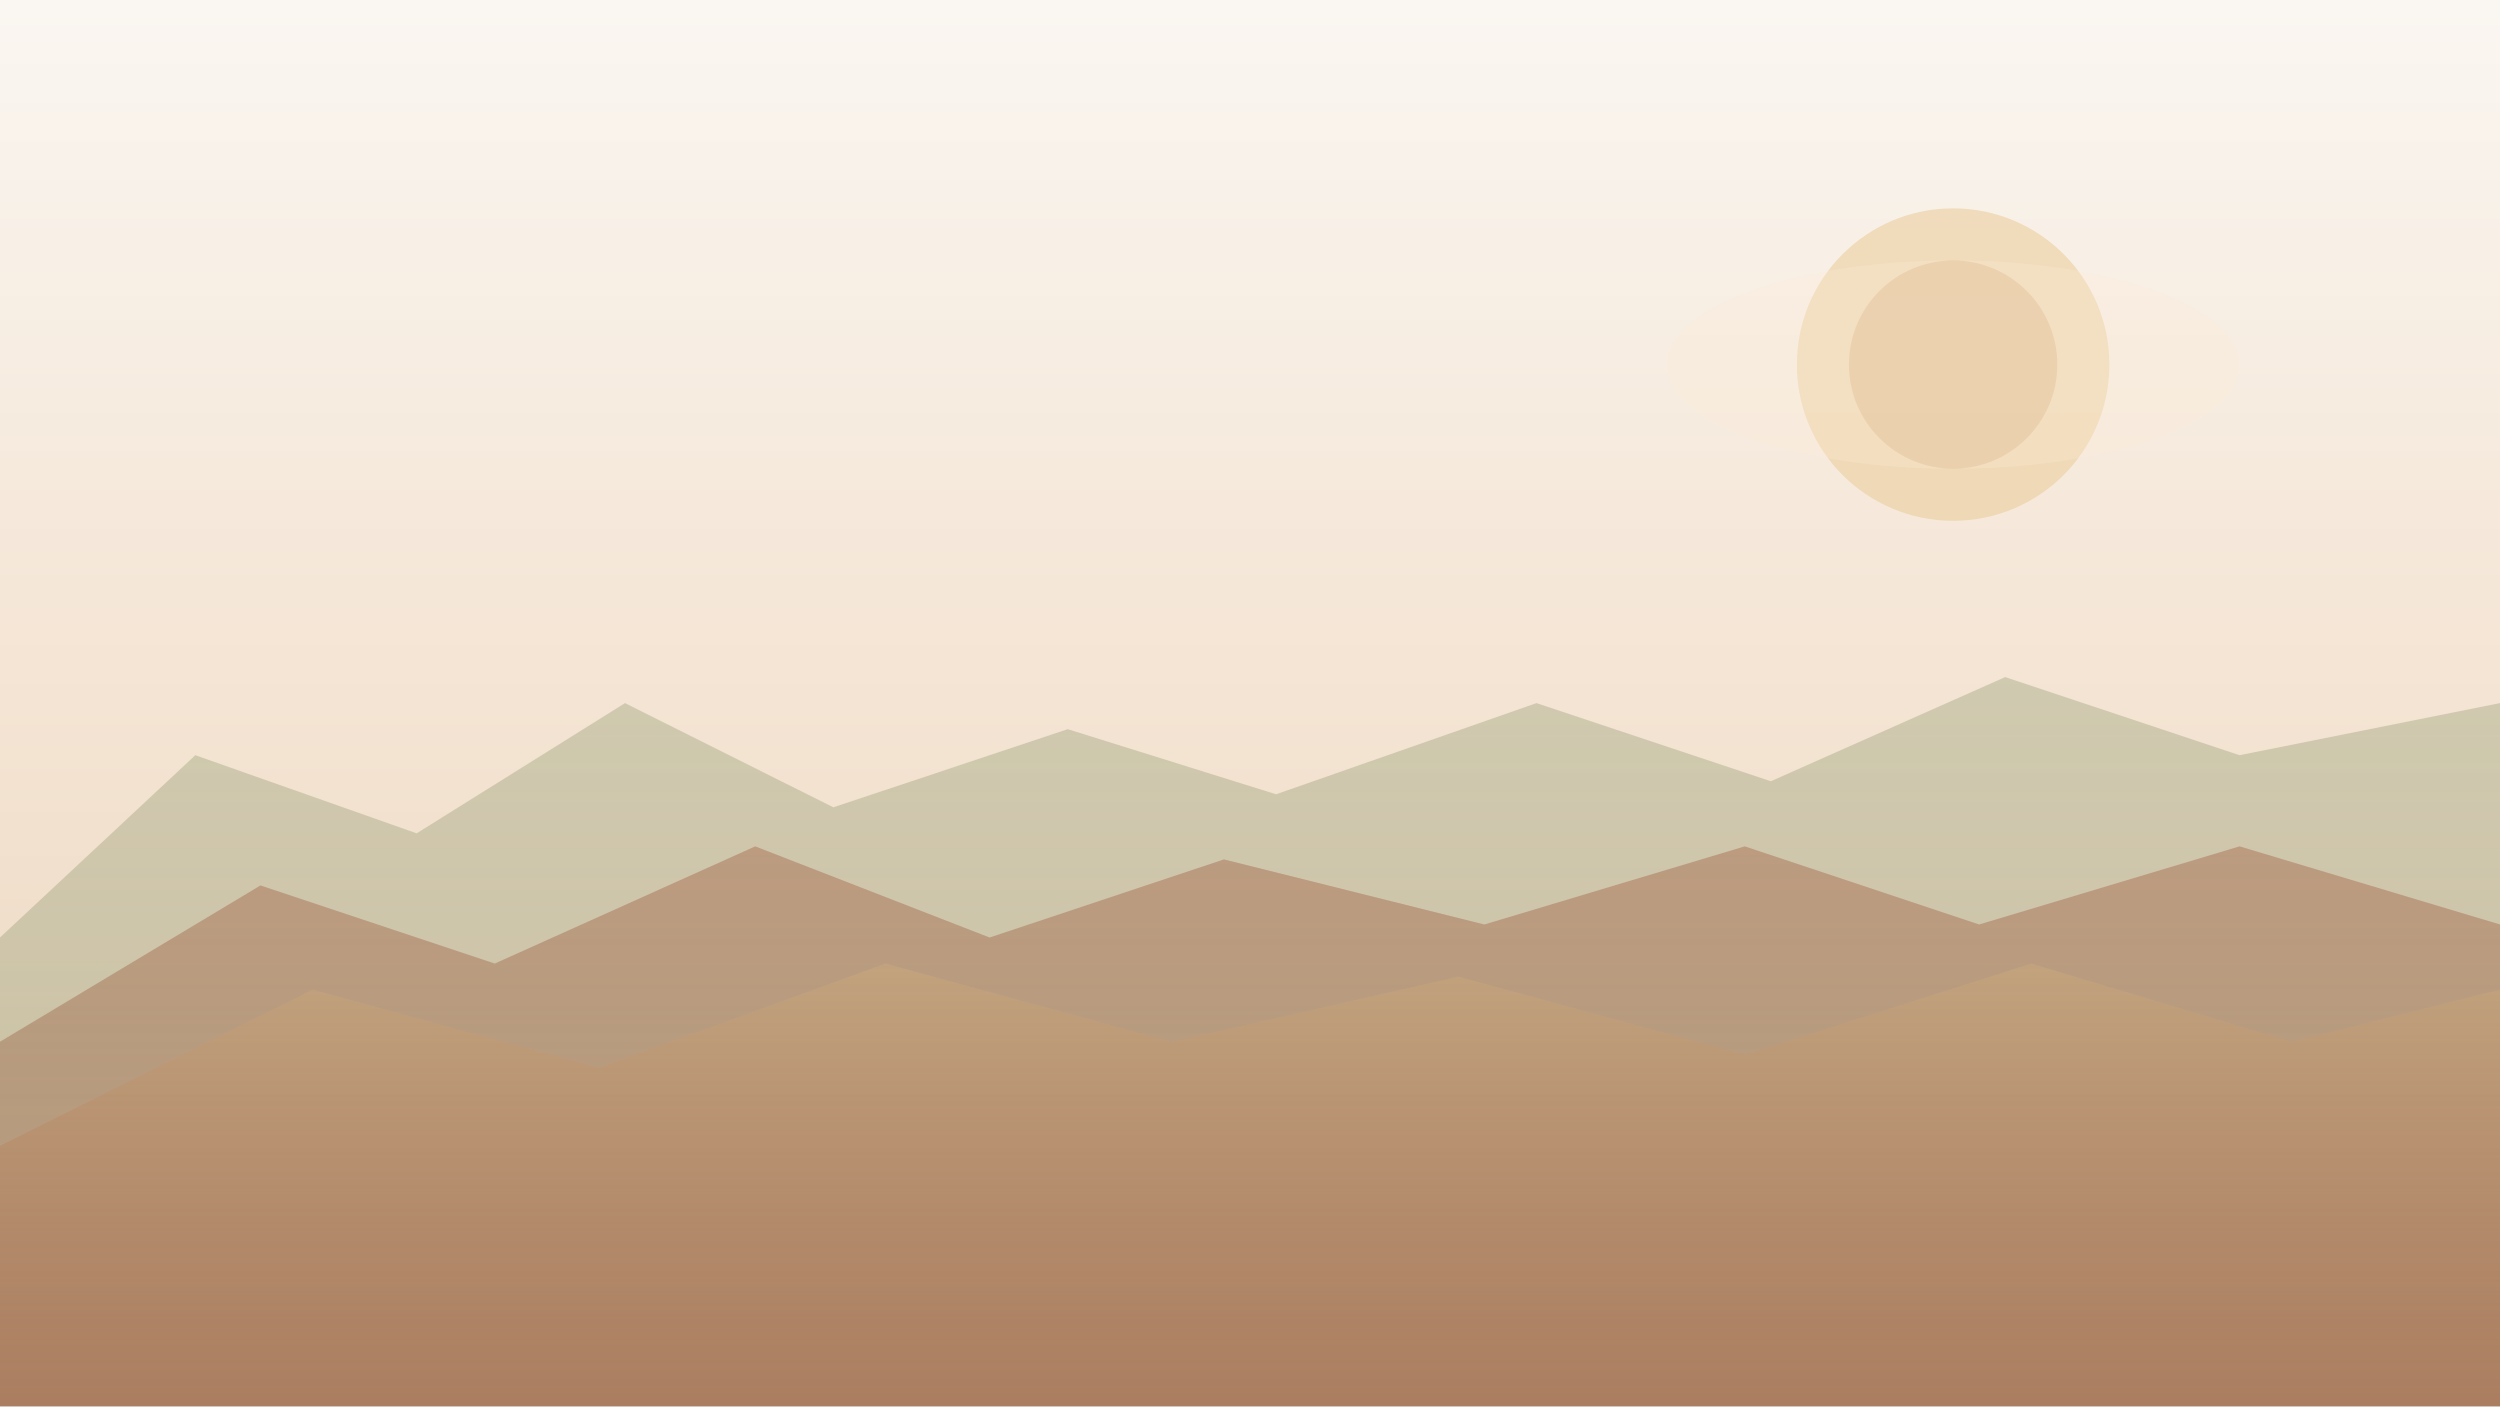
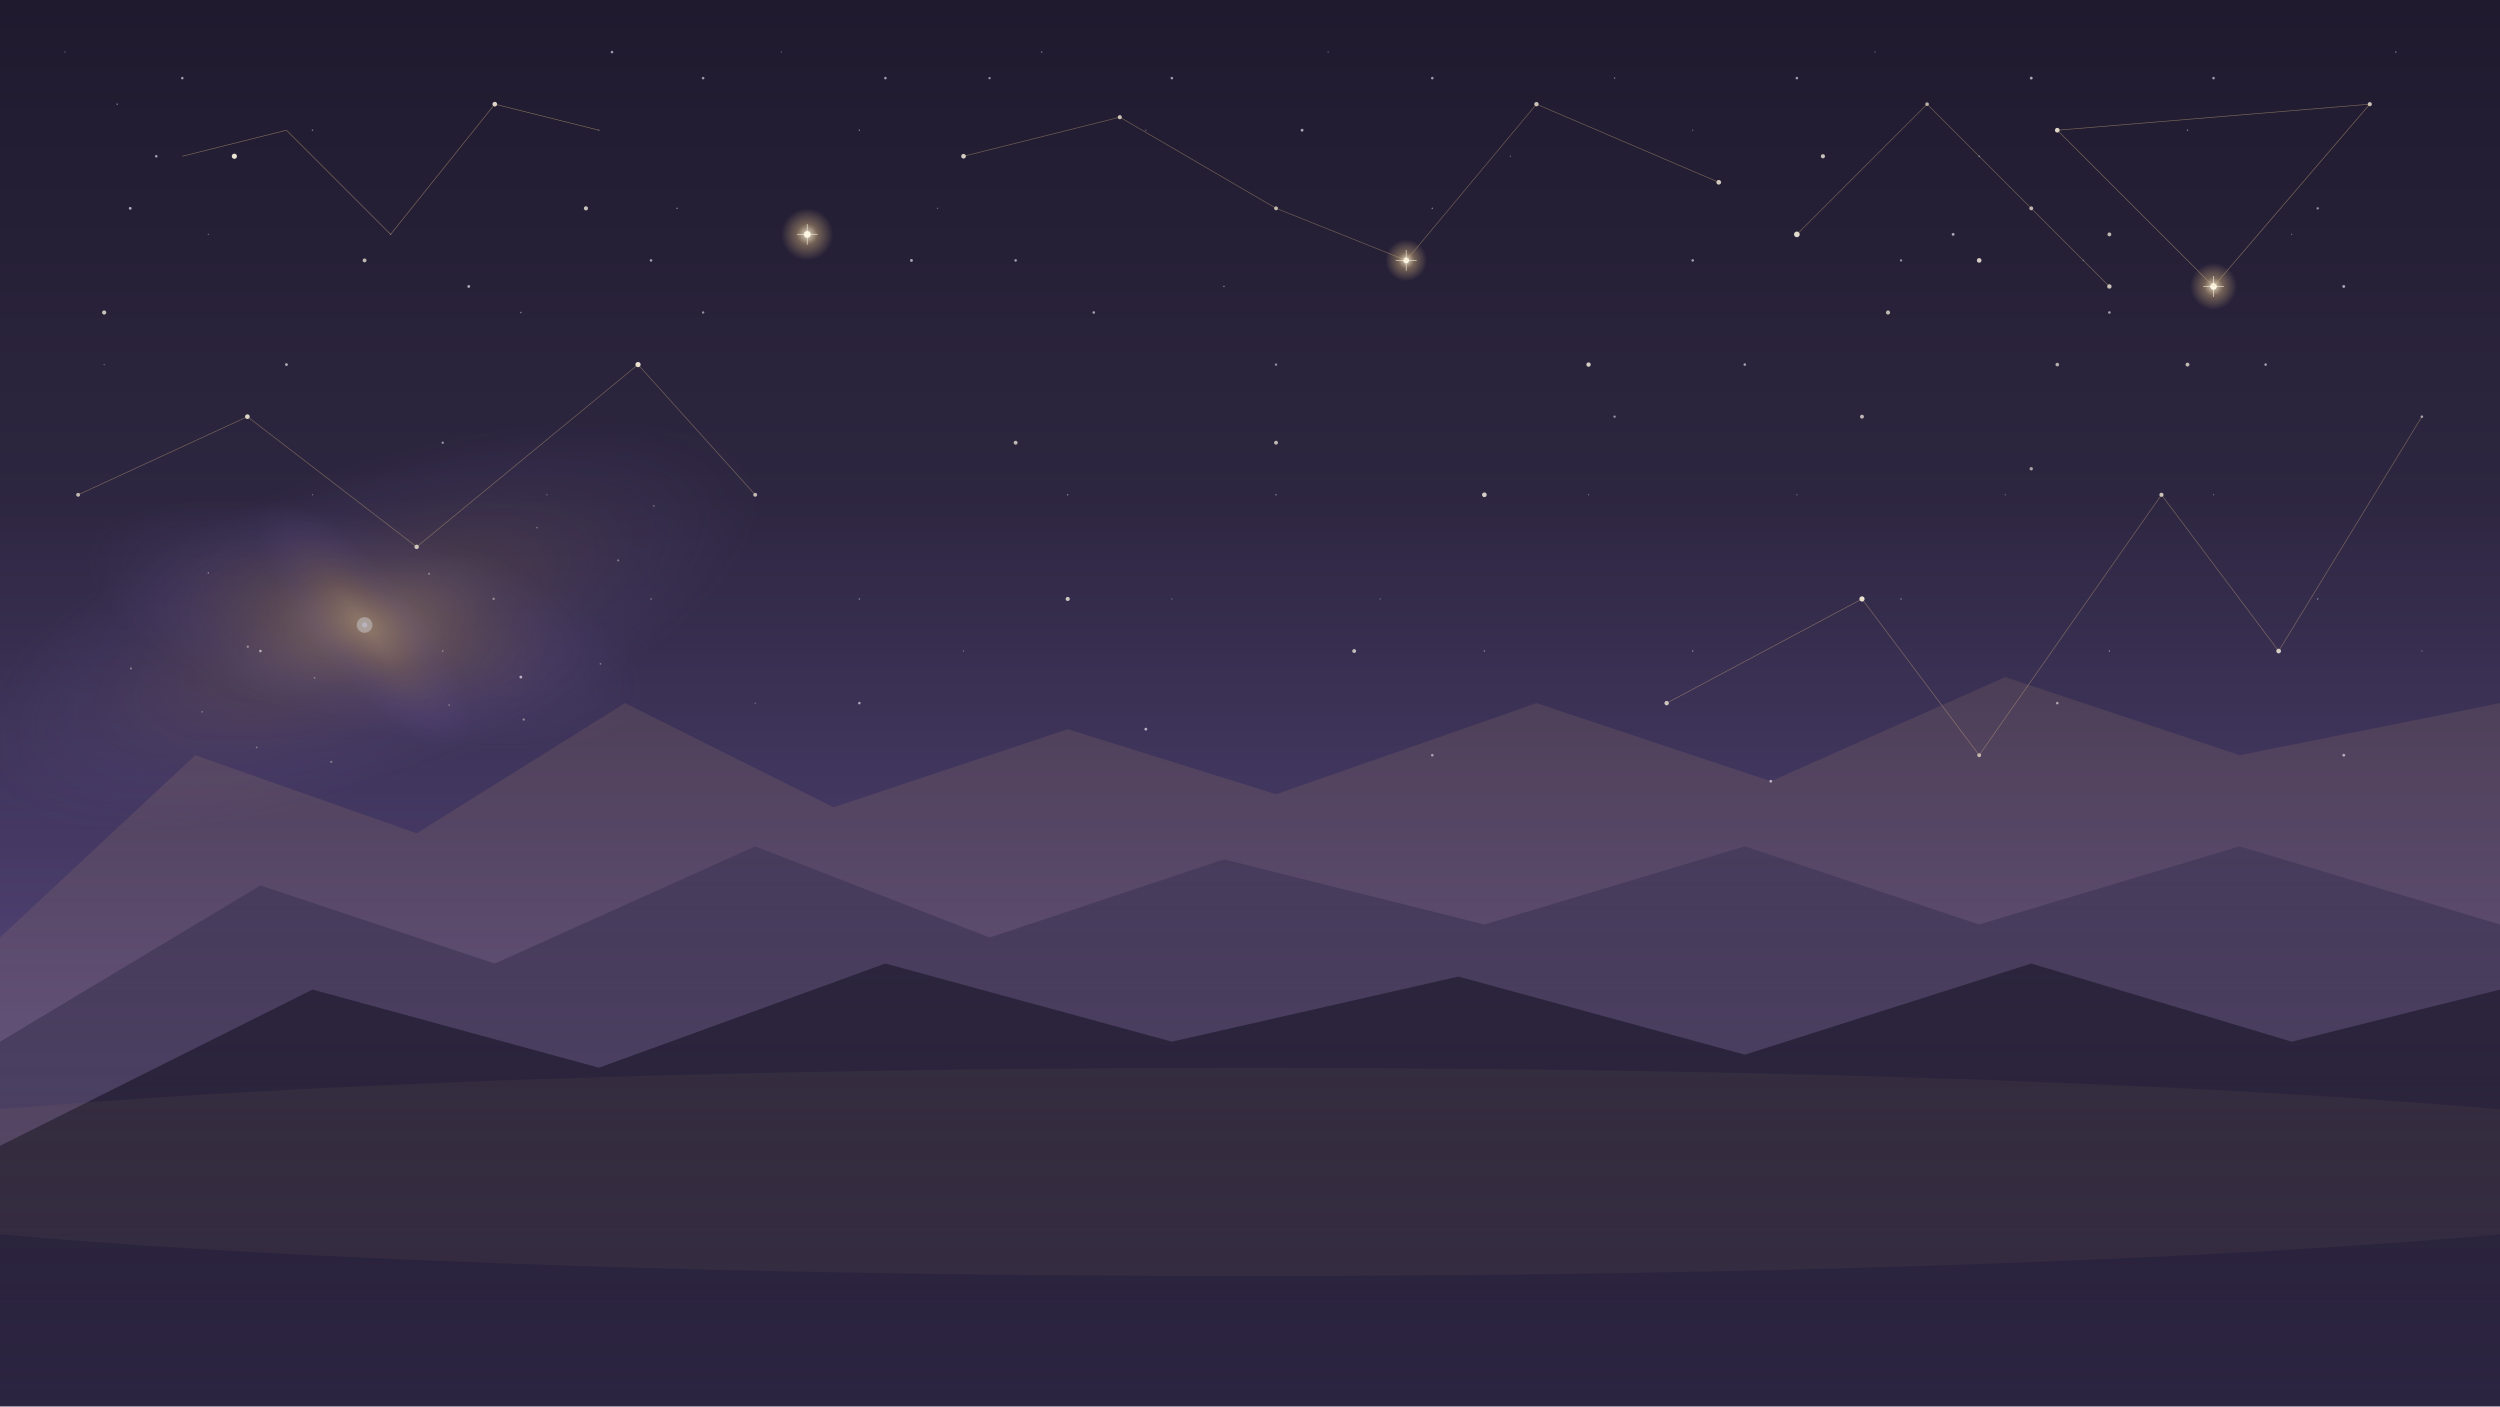
<svg xmlns="http://www.w3.org/2000/svg" viewBox="0 0 1920 1080" preserveAspectRatio="xMidYMid slice">
  <defs>
    <linearGradient id="hero-sky" x1="0%" y1="0%" x2="0%" y2="100%">
-       <stop offset="0%" stop-color="#faf6f1" />
-       <stop offset="50%" stop-color="#f4e4d3" />
-       <stop offset="100%" stop-color="#e8d4ba" />
-     </linearGradient>
-     <linearGradient id="hero-mountain-1" x1="0%" y1="0%" x2="0%" y2="100%">
-       <stop offset="0%" stop-color="#c8a87e" stop-opacity="0.6" />
-       <stop offset="100%" stop-color="#a05a3c" stop-opacity="0.45" />
-     </linearGradient>
-     <linearGradient id="hero-mountain-2" x1="0%" y1="0%" x2="0%" y2="100%">
-       <stop offset="0%" stop-color="#a05a3c" stop-opacity="0.4" />
-       <stop offset="100%" stop-color="#7a4a30" stop-opacity="0.3" />
-     </linearGradient>
-     <linearGradient id="hero-mountain-3" x1="0%" y1="0%" x2="0%" y2="100%">
-       <stop offset="0%" stop-color="#7a8a5b" stop-opacity="0.3" />
-       <stop offset="100%" stop-color="#5a6a3b" stop-opacity="0.2" />
-     </linearGradient>
+       <stop offset="0%" stop-color="#1f1a2e" />
+       <stop offset="35%" stop-color="#2d2640" />
+       <stop offset="65%" stop-color="#4a3d6b" />
+       <stop offset="100%" stop-color="#7b6ba8" />
+     </linearGradient>
+     <radialGradient id="moon-glow" cx="50%" cy="50%" r="50%">
+       <stop offset="0%" stop-color="#f5f3fb" stop-opacity="0.45" />
+       <stop offset="50%" stop-color="#b9a0e0" stop-opacity="0.18" />
+       <stop offset="100%" stop-color="#b9a0e0" stop-opacity="0" />
+     </radialGradient>
+     <radialGradient id="galaxy-glow" cx="50%" cy="50%" r="50%">
+       <stop offset="0%" stop-color="#e6c285" stop-opacity="0.40" />
+       <stop offset="35%" stop-color="#d4a574" stop-opacity="0.18" />
+       <stop offset="75%" stop-color="#8b6db5" stop-opacity="0.10" />
+       <stop offset="100%" stop-color="#8b6db5" stop-opacity="0" />
+     </radialGradient>
+     <linearGradient id="hill-1" x1="0%" y1="0%" x2="0%" y2="100%">
+       <stop offset="0%" stop-color="#3a3354" stop-opacity="0.55" />
+       <stop offset="100%" stop-color="#1f1a2e" stop-opacity="0.35" />
+     </linearGradient>
+     <linearGradient id="hill-2" x1="0%" y1="0%" x2="0%" y2="100%">
+       <stop offset="0%" stop-color="#d4a574" stop-opacity="0.12" />
+       <stop offset="100%" stop-color="#3a3354" stop-opacity="0.30" />
+     </linearGradient>
+     <linearGradient id="hill-3" x1="0%" y1="0%" x2="0%" y2="100%">
+       <stop offset="0%" stop-color="#1f1a2e" stop-opacity="0.7" />
+       <stop offset="100%" stop-color="#0e0a1c" stop-opacity="0.55" />
+     </linearGradient>
+     <radialGradient id="star-glow" cx="50%" cy="50%" r="50%">
+       <stop offset="0%" stop-color="#fff8e6" stop-opacity="0.9" />
+       <stop offset="40%" stop-color="#e6c285" stop-opacity="0.4" />
+       <stop offset="100%" stop-color="#e6c285" stop-opacity="0" />
+     </radialGradient>
  </defs>
  <rect width="1920" height="1080" fill="url(#hero-sky)" />
-   <circle cx="1500" cy="280" r="120" fill="#e8c890" opacity="0.5" />
-   <circle cx="1500" cy="280" r="80" fill="#d4a874" opacity="0.4" />
-   <path d="M 0,720 L 150,580 L 320,640 L 480,540 L 640,620 L 820,560 L 980,610 L 1180,540 L 1360,600 L 1540,520 L 1720,580 L 1920,540 L 1920,1080 L 0,1080 Z" fill="url(#hero-mountain-3)" />
-   <path d="M 0,800 L 200,680 L 380,740 L 580,650 L 760,720 L 940,660 L 1140,710 L 1340,650 L 1520,710 L 1720,650 L 1920,710 L 1920,1080 L 0,1080 Z" fill="url(#hero-mountain-2)" />
-   <path d="M 0,880 L 240,760 L 460,820 L 680,740 L 900,800 L 1120,750 L 1340,810 L 1560,740 L 1760,800 L 1920,760 L 1920,1080 L 0,1080 Z" fill="url(#hero-mountain-1)" />
-   <ellipse cx="1500" cy="280" rx="220" ry="80" fill="#faecd8" opacity="0.3" />
+   <g transform="translate(280, 480) rotate(-20)" opacity="0.65">
+     <ellipse cx="0" cy="0" rx="320" ry="120" fill="url(#galaxy-glow)" />
+     <ellipse cx="0" cy="0" rx="220" ry="80" fill="url(#galaxy-glow)" transform="rotate(35)" />
+     <ellipse cx="0" cy="0" rx="120" ry="40" fill="url(#galaxy-glow)" transform="rotate(70)" />
+     <circle cx="0" cy="0" r="6" fill="#fff8e6" opacity="0.7" />
+     <circle cx="0" cy="0" r="2" fill="#ffffff" opacity="0.9" />
+     <circle cx="-180" cy="-30" r="0.8" fill="#fff8e6" opacity="0.6" />
+     <circle cx="-140" cy="20" r="0.7" fill="#fff8e6" opacity="0.5" />
+     <circle cx="-90" cy="-15" r="0.9" fill="#fff8e6" opacity="0.7" />
+     <circle cx="-50" cy="25" r="0.7" fill="#fff8e6" opacity="0.6" />
+     <circle cx="60" cy="-20" r="0.8" fill="#fff8e6" opacity="0.6" />
+     <circle cx="100" cy="15" r="0.9" fill="#fff8e6" opacity="0.7" />
+     <circle cx="150" cy="-25" r="0.7" fill="#fff8e6" opacity="0.5" />
+     <circle cx="200" cy="20" r="0.8" fill="#fff8e6" opacity="0.6" />
+     <circle cx="240" cy="-10" r="0.7" fill="#fff8e6" opacity="0.5" />
+     <circle cx="-110" cy="60" r="0.7" fill="#fff8e6" opacity="0.55" />
+     <circle cx="-60" cy="90" r="0.8" fill="#fff8e6" opacity="0.6" />
+     <circle cx="40" cy="80" r="0.7" fill="#fff8e6" opacity="0.5" />
+     <circle cx="90" cy="110" r="0.9" fill="#fff8e6" opacity="0.65" />
+     <circle cx="160" cy="90" r="0.7" fill="#fff8e6" opacity="0.55" />
+   </g>
+   <g fill="#fff8e6">
+     <circle cx="1380" cy="180" r="2.2" opacity="0.85" />
+     <circle cx="1450" cy="240" r="1.6" opacity="0.7" />
+     <circle cx="1520" cy="200" r="1.8" opacity="0.8" />
+     <circle cx="1580" cy="280" r="1.4" opacity="0.65" />
+     <circle cx="1620" cy="220" r="1.7" opacity="0.75" />
+     <circle cx="1680" cy="280" r="1.5" opacity="0.7" />
+     <circle cx="1430" cy="320" r="1.5" opacity="0.7" />
+     <circle cx="1560" cy="360" r="1.3" opacity="0.6" />
+     <circle cx="1400" cy="120" r="1.6" opacity="0.75" />
+     <circle cx="1480" cy="80" r="1.4" opacity="0.65" />
+     <circle cx="1560" cy="160" r="1.5" opacity="0.7" />
+   </g>
+   <g stroke="#e6c285" stroke-width="0.5" opacity="0.4" fill="none">
+     <line x1="1380" y1="180" x2="1480" y2="80" />
+     <line x1="1480" y1="80" x2="1560" y2="160" />
+     <line x1="1560" y1="160" x2="1620" y2="220" />
+   </g>
+   <g>
+     <circle cx="620" cy="180" r="20" fill="url(#star-glow)" />
+     <circle cx="620" cy="180" r="2.6" fill="#fff8e6" opacity="0.95" />
+     <line x1="620" y1="172" x2="620" y2="188" stroke="#fff8e6" stroke-width="0.7" opacity="0.6" />
+     <line x1="612" y1="180" x2="628" y2="180" stroke="#fff8e6" stroke-width="0.7" opacity="0.6" />
+     <circle cx="1080" cy="200" r="16" fill="url(#star-glow)" />
+     <circle cx="1080" cy="200" r="2.2" fill="#fff8e6" opacity="0.95" />
+     <line x1="1080" y1="192" x2="1080" y2="208" stroke="#fff8e6" stroke-width="0.7" opacity="0.6" />
+     <line x1="1072" y1="200" x2="1088" y2="200" stroke="#fff8e6" stroke-width="0.7" opacity="0.6" />
+     <circle cx="1700" cy="220" r="18" fill="url(#star-glow)" />
+     <circle cx="1700" cy="220" r="2.5" fill="#fff8e6" opacity="0.95" />
+     <line x1="1700" y1="212" x2="1700" y2="228" stroke="#fff8e6" stroke-width="0.7" opacity="0.6" />
+     <line x1="1692" y1="220" x2="1708" y2="220" stroke="#fff8e6" stroke-width="0.7" opacity="0.6" />
+   </g>
+   <g fill="#fff8e6">
+     <circle cx="180" cy="120" r="2.0" opacity="0.9" />
+     <circle cx="380" cy="80" r="1.8" opacity="0.85" />
+     <circle cx="860" cy="90" r="1.6" opacity="0.75" />
+     <circle cx="1320" cy="140" r="1.8" opacity="0.8" />
+     <circle cx="190" cy="320" r="1.8" opacity="0.85" />
+     <circle cx="490" cy="280" r="2.0" opacity="0.9" />
+     <circle cx="780" cy="340" r="1.5" opacity="0.7" />
+     <circle cx="1140" cy="380" r="1.8" opacity="0.8" />
+     <circle cx="1430" cy="460" r="2.0" opacity="0.9" />
+     <circle cx="1660" cy="380" r="1.6" opacity="0.75" />
+     <circle cx="80" cy="240" r="1.6" opacity="0.75" />
+     <circle cx="280" cy="200" r="1.5" opacity="0.7" />
+     <circle cx="740" cy="120" r="1.8" opacity="0.8" />
+     <circle cx="980" cy="160" r="1.5" opacity="0.7" />
+     <circle cx="1180" cy="80" r="1.7" opacity="0.75" />
+     <circle cx="1580" cy="100" r="1.8" opacity="0.85" />
+     <circle cx="1820" cy="80" r="1.6" opacity="0.75" />
+     <circle cx="60" cy="380" r="1.5" opacity="0.7" />
+     <circle cx="320" cy="420" r="1.7" opacity="0.75" />
+     <circle cx="580" cy="380" r="1.5" opacity="0.7" />
+     <circle cx="820" cy="460" r="1.6" opacity="0.75" />
+     <circle cx="1040" cy="500" r="1.5" opacity="0.7" />
+     <circle cx="1280" cy="540" r="1.7" opacity="0.75" />
+     <circle cx="1520" cy="580" r="1.5" opacity="0.7" />
+     <circle cx="1750" cy="500" r="1.8" opacity="0.8" />
+     <circle cx="450" cy="160" r="1.6" opacity="0.75" />
+     <circle cx="980" cy="340" r="1.5" opacity="0.7" />
+     <circle cx="1220" cy="280" r="1.7" opacity="0.8" />
+     <circle cx="1620" cy="180" r="1.5" opacity="0.7" />
+   </g>
+   <g fill="#f5f3fb">
+     <circle cx="140" cy="60" r="1.0" opacity="0.6" />
+     <circle cx="220" cy="280" r="1.1" opacity="0.65" />
+     <circle cx="340" cy="340" r="0.9" opacity="0.55" />
+     <circle cx="470" cy="40" r="1.0" opacity="0.6" />
+     <circle cx="540" cy="240" r="0.9" opacity="0.55" />
+     <circle cx="680" cy="60" r="1.0" opacity="0.6" />
+     <circle cx="760" cy="60" r="0.9" opacity="0.55" />
+     <circle cx="840" cy="240" r="1.0" opacity="0.6" />
+     <circle cx="980" cy="280" r="0.9" opacity="0.55" />
+     <circle cx="1100" cy="60" r="1.0" opacity="0.6" />
+     <circle cx="1240" cy="320" r="0.9" opacity="0.55" />
+     <circle cx="1380" cy="60" r="1.0" opacity="0.6" />
+     <circle cx="1460" cy="200" r="0.9" opacity="0.55" />
+     <circle cx="1620" cy="240" r="1.0" opacity="0.6" />
+     <circle cx="1780" cy="160" r="0.9" opacity="0.55" />
+     <circle cx="1860" cy="320" r="1.0" opacity="0.6" />
+     <circle cx="100" cy="160" r="1.1" opacity="0.65" />
+     <circle cx="500" cy="200" r="1.0" opacity="0.6" />
+     <circle cx="700" cy="200" r="1.1" opacity="0.65" />
+     <circle cx="900" cy="60" r="1.0" opacity="0.6" />
+     <circle cx="1300" cy="200" r="1.0" opacity="0.6" />
+     <circle cx="1500" cy="180" r="1.1" opacity="0.65" />
+     <circle cx="1700" cy="60" r="1.0" opacity="0.6" />
+     <circle cx="1800" cy="220" r="1.1" opacity="0.65" />
+     <circle cx="200" cy="500" r="1.0" opacity="0.6" />
+     <circle cx="400" cy="520" r="1.1" opacity="0.65" />
+     <circle cx="660" cy="540" r="1.0" opacity="0.6" />
+     <circle cx="880" cy="560" r="1.1" opacity="0.65" />
+     <circle cx="1100" cy="580" r="1.0" opacity="0.6" />
+     <circle cx="1360" cy="600" r="1.1" opacity="0.65" />
+     <circle cx="1580" cy="540" r="1.0" opacity="0.6" />
+     <circle cx="1800" cy="580" r="1.1" opacity="0.65" />
+     <circle cx="120" cy="120" r="1.0" opacity="0.6" />
+     <circle cx="360" cy="220" r="1.1" opacity="0.65" />
+     <circle cx="540" cy="60" r="1.0" opacity="0.6" />
+     <circle cx="780" cy="200" r="1.0" opacity="0.6" />
+     <circle cx="1000" cy="100" r="1.1" opacity="0.65" />
+     <circle cx="1340" cy="280" r="1.0" opacity="0.6" />
+     <circle cx="1560" cy="60" r="1.1" opacity="0.65" />
+     <circle cx="1740" cy="280" r="1.0" opacity="0.6" />
+   </g>
+   <g fill="#f5f3fb">
+     <circle cx="50" cy="40" r="0.5" opacity="0.4" />
+     <circle cx="90" cy="80" r="0.6" opacity="0.45" />
+     <circle cx="160" cy="180" r="0.5" opacity="0.4" />
+     <circle cx="240" cy="100" r="0.6" opacity="0.45" />
+     <circle cx="300" cy="180" r="0.5" opacity="0.4" />
+     <circle cx="400" cy="240" r="0.6" opacity="0.45" />
+     <circle cx="460" cy="100" r="0.5" opacity="0.4" />
+     <circle cx="520" cy="160" r="0.6" opacity="0.45" />
+     <circle cx="600" cy="40" r="0.5" opacity="0.4" />
+     <circle cx="660" cy="100" r="0.6" opacity="0.45" />
+     <circle cx="720" cy="160" r="0.5" opacity="0.4" />
+     <circle cx="800" cy="40" r="0.6" opacity="0.45" />
+     <circle cx="880" cy="100" r="0.5" opacity="0.4" />
+     <circle cx="940" cy="220" r="0.6" opacity="0.45" />
+     <circle cx="1020" cy="40" r="0.5" opacity="0.4" />
+     <circle cx="1100" cy="160" r="0.6" opacity="0.45" />
+     <circle cx="1160" cy="120" r="0.5" opacity="0.4" />
+     <circle cx="1240" cy="60" r="0.6" opacity="0.45" />
+     <circle cx="1300" cy="100" r="0.5" opacity="0.4" />
+     <circle cx="1380" cy="180" r="0.6" opacity="0.45" />
+     <circle cx="1440" cy="40" r="0.5" opacity="0.4" />
+     <circle cx="1520" cy="120" r="0.6" opacity="0.45" />
+     <circle cx="1600" cy="200" r="0.5" opacity="0.4" />
+     <circle cx="1680" cy="100" r="0.6" opacity="0.45" />
+     <circle cx="1760" cy="180" r="0.5" opacity="0.4" />
+     <circle cx="1840" cy="40" r="0.6" opacity="0.45" />
+     <circle cx="80" cy="280" r="0.5" opacity="0.4" />
+     <circle cx="160" cy="440" r="0.6" opacity="0.45" />
+     <circle cx="240" cy="380" r="0.5" opacity="0.4" />
+     <circle cx="340" cy="500" r="0.6" opacity="0.45" />
+     <circle cx="420" cy="380" r="0.5" opacity="0.4" />
+     <circle cx="500" cy="460" r="0.6" opacity="0.45" />
+     <circle cx="580" cy="540" r="0.5" opacity="0.4" />
+     <circle cx="660" cy="460" r="0.6" opacity="0.45" />
+     <circle cx="740" cy="500" r="0.5" opacity="0.4" />
+     <circle cx="820" cy="380" r="0.6" opacity="0.45" />
+     <circle cx="900" cy="460" r="0.5" opacity="0.4" />
+     <circle cx="980" cy="380" r="0.6" opacity="0.45" />
+     <circle cx="1060" cy="460" r="0.5" opacity="0.4" />
+     <circle cx="1140" cy="500" r="0.6" opacity="0.45" />
+     <circle cx="1220" cy="380" r="0.5" opacity="0.4" />
+     <circle cx="1300" cy="500" r="0.6" opacity="0.45" />
+     <circle cx="1380" cy="380" r="0.5" opacity="0.4" />
+     <circle cx="1460" cy="460" r="0.6" opacity="0.45" />
+     <circle cx="1540" cy="380" r="0.5" opacity="0.4" />
+     <circle cx="1620" cy="500" r="0.6" opacity="0.45" />
+     <circle cx="1700" cy="380" r="0.5" opacity="0.4" />
+     <circle cx="1780" cy="460" r="0.6" opacity="0.45" />
+     <circle cx="1860" cy="500" r="0.5" opacity="0.4" />
+   </g>
+   <g stroke="#e6c285" stroke-width="0.5" opacity="0.45" fill="none">
+     <line x1="140" y1="120" x2="220" y2="100" />
+     <line x1="220" y1="100" x2="300" y2="180" />
+     <line x1="300" y1="180" x2="380" y2="80" />
+     <line x1="380" y1="80" x2="460" y2="100" />
+   </g>
+   <g stroke="#e6c285" stroke-width="0.5" opacity="0.4" fill="none">
+     <line x1="740" y1="120" x2="860" y2="90" />
+     <line x1="860" y1="90" x2="980" y2="160" />
+     <line x1="980" y1="160" x2="1080" y2="200" />
+     <line x1="1080" y1="200" x2="1180" y2="80" />
+     <line x1="1180" y1="80" x2="1320" y2="140" />
+   </g>
+   <g stroke="#e6c285" stroke-width="0.5" opacity="0.45" fill="none">
+     <line x1="1580" y1="100" x2="1700" y2="220" />
+     <line x1="1700" y1="220" x2="1820" y2="80" />
+     <line x1="1820" y1="80" x2="1580" y2="100" />
+   </g>
+   <g stroke="#e6c285" stroke-width="0.5" opacity="0.4" fill="none">
+     <line x1="60" y1="380" x2="190" y2="320" />
+     <line x1="190" y1="320" x2="320" y2="420" />
+     <line x1="320" y1="420" x2="490" y2="280" />
+     <line x1="490" y1="280" x2="580" y2="380" />
+   </g>
+   <g stroke="#e6c285" stroke-width="0.5" opacity="0.4" fill="none">
+     <line x1="1280" y1="540" x2="1430" y2="460" />
+     <line x1="1430" y1="460" x2="1520" y2="580" />
+     <line x1="1520" y1="580" x2="1660" y2="380" />
+     <line x1="1660" y1="380" x2="1750" y2="500" />
+     <line x1="1750" y1="500" x2="1860" y2="320" />
+   </g>
+   <path d="M 0,720 L 150,580 L 320,640 L 480,540 L 640,620 L 820,560 L 980,610 L 1180,540 L 1360,600 L 1540,520 L 1720,580 L 1920,540 L 1920,1080 L 0,1080 Z" fill="url(#hill-2)" />
+   <path d="M 0,800 L 200,680 L 380,740 L 580,650 L 760,720 L 940,660 L 1140,710 L 1340,650 L 1520,710 L 1720,650 L 1920,710 L 1920,1080 L 0,1080 Z" fill="url(#hill-1)" />
+   <path d="M 0,880 L 240,760 L 460,820 L 680,740 L 900,800 L 1120,750 L 1340,810 L 1560,740 L 1760,800 L 1920,760 L 1920,1080 L 0,1080 Z" fill="url(#hill-3)" />
+   <ellipse cx="960" cy="900" rx="1200" ry="80" fill="#d4a574" opacity="0.06" />
</svg>
